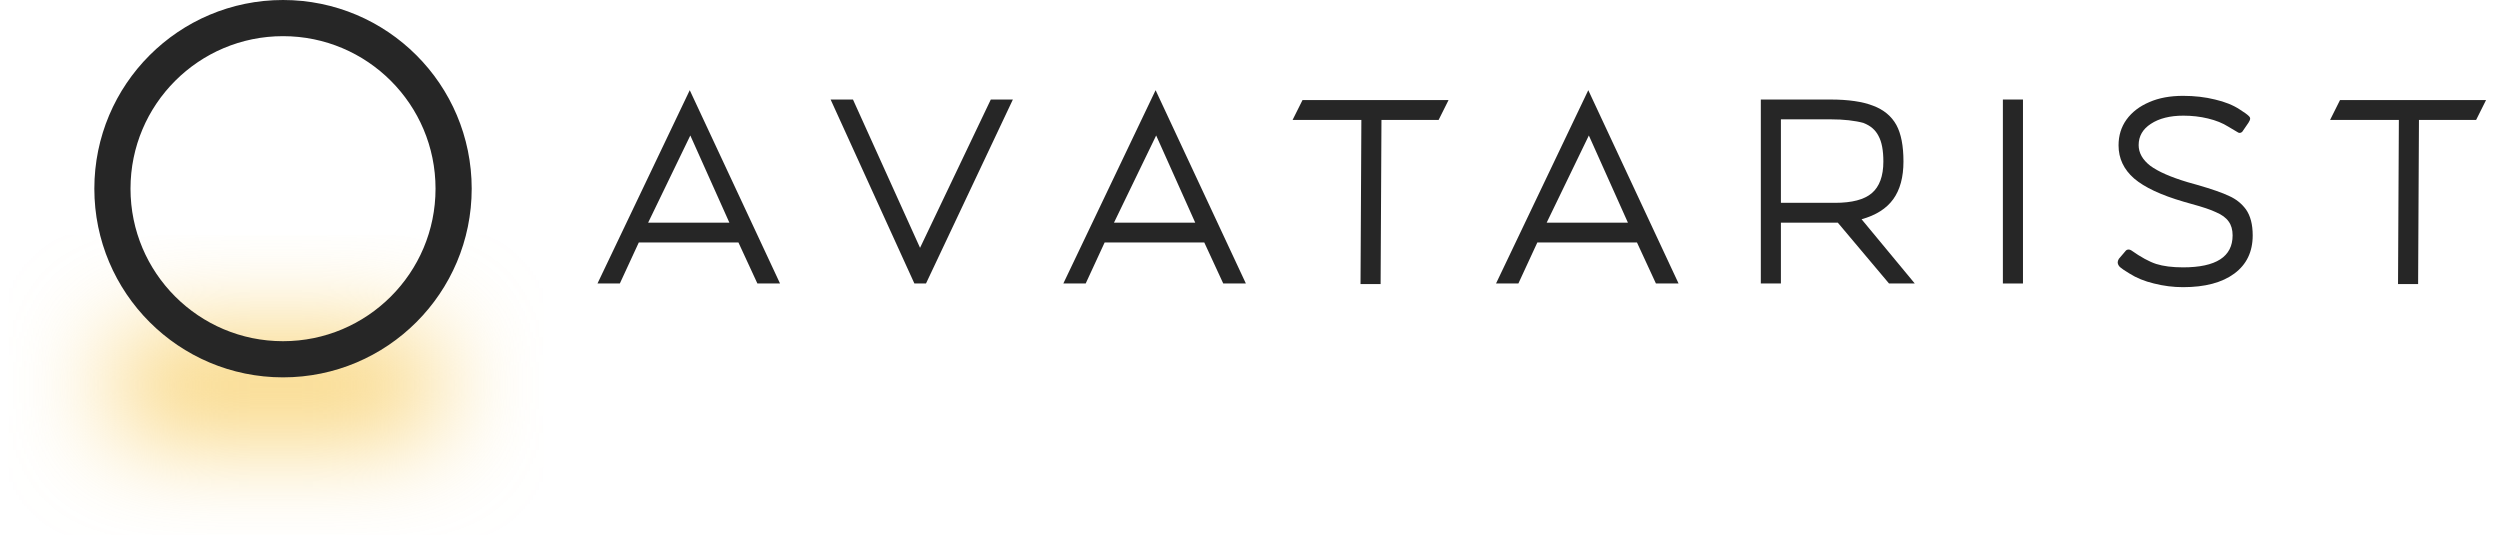
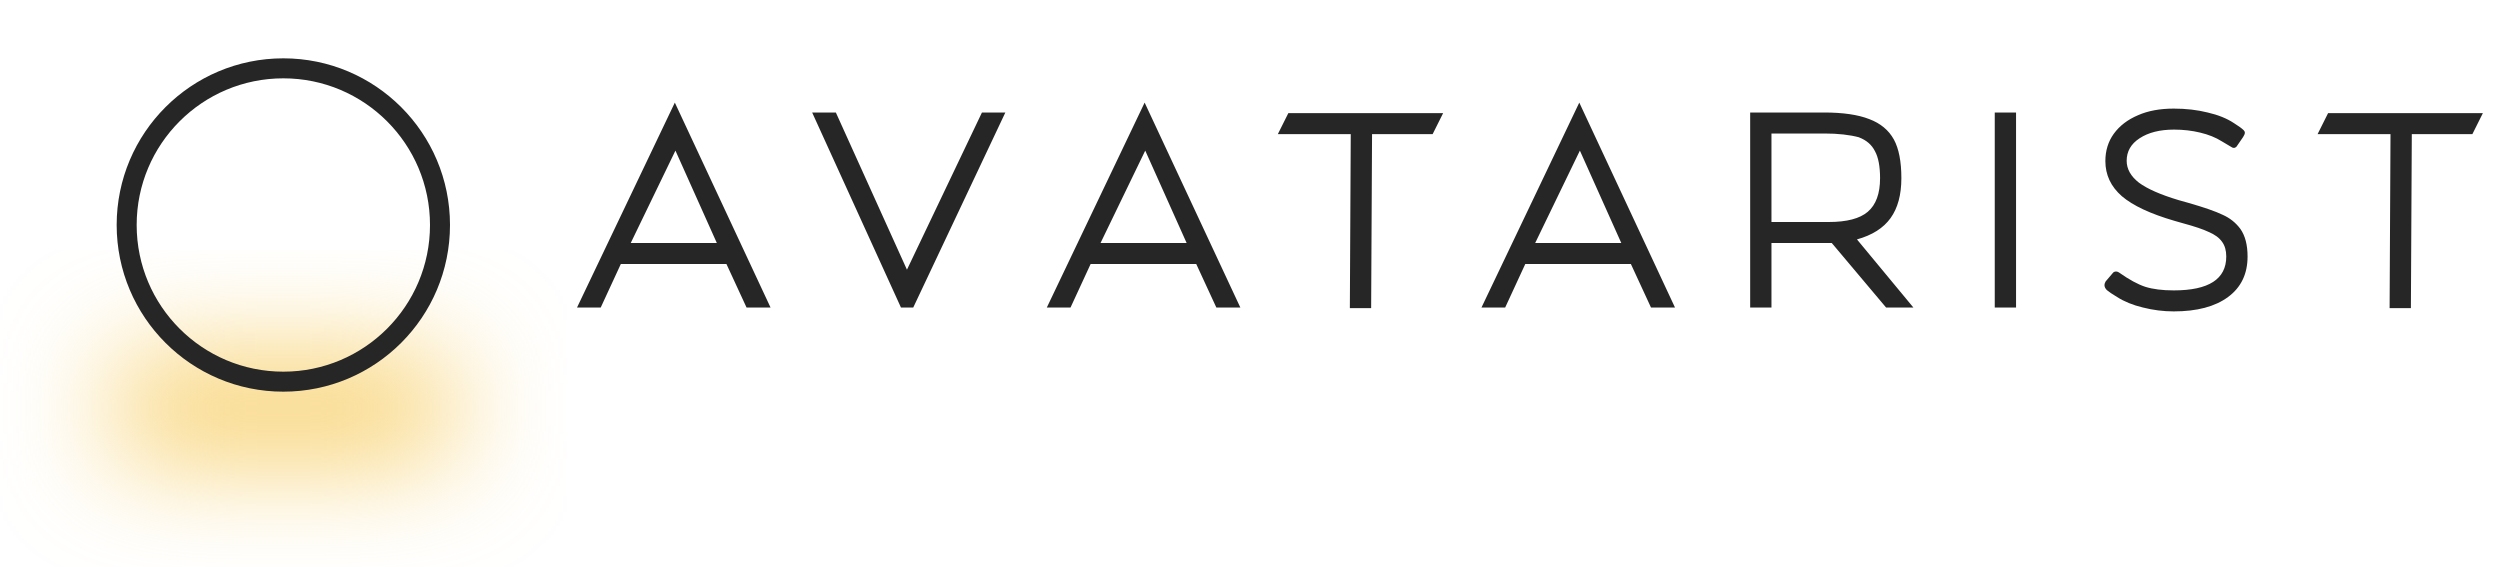
- <svg xmlns="http://www.w3.org/2000/svg" width="159" height="34" viewBox="0 0 159 34" fill="none">
-   <g filter="url(#filter0_f_1186_26434)">
-     <rect x="7.551" y="22" width="20" height="5" fill="#F6C447" />
+ <svg xmlns="http://www.w3.org/2000/svg" width="150" height="34" viewBox="0 0 150 34" fill="none">
+   <g filter="url(#filter0_f_1451_13727)">
+     <rect x="7" y="22" width="20" height="5" fill="#F6C447" />
  </g>
-   <circle cx="18" cy="12" r="10.85" stroke="#262626" stroke-width="2.3" />
-   <path d="M48.17 18.03L46.964 15.42H40.628L39.422 18.03H38L43.868 5.736L49.61 18.03H48.17ZM41.222 14.16H46.388L43.904 8.616L41.222 14.16Z" fill="#262626" />
-   <path d="M64.419 6.33L58.893 18.03H58.155L52.827 6.33H54.249L58.515 15.762L63.015 6.33H64.419Z" fill="#262626" />
-   <path d="M77.798 18.03L76.592 15.42H70.256L69.05 18.03H67.628L73.496 5.736L79.238 18.03H77.798ZM70.85 14.16H76.016L73.532 8.616L70.85 14.16Z" fill="#262626" />
-   <path d="M86.529 18.066L86.583 7.626H82.209L82.839 6.366H92.127L91.497 7.626H87.861L87.807 18.066H86.529Z" fill="#262626" />
-   <path d="M105.317 18.03L104.111 15.42H97.775L96.569 18.03H95.147L101.015 5.736L106.757 18.03H105.317ZM98.369 14.16H103.535L101.051 8.616L98.369 14.16Z" fill="#262626" />
-   <path d="M116.416 6.33C117.556 6.33 118.462 6.462 119.134 6.726C119.806 6.978 120.298 7.386 120.61 7.95C120.91 8.502 121.06 9.276 121.06 10.272C121.06 11.268 120.844 12.066 120.412 12.666C119.98 13.266 119.308 13.692 118.396 13.944L121.78 18.03H120.142L116.884 14.16H113.266V18.03H111.988V6.33H116.416ZM119.782 10.272C119.782 9.564 119.68 9.024 119.476 8.652C119.284 8.268 118.966 7.992 118.522 7.824H118.54C117.964 7.668 117.262 7.59 116.434 7.59H113.266V12.9H116.704C117.784 12.9 118.564 12.696 119.044 12.288C119.536 11.868 119.782 11.196 119.782 10.272Z" fill="#262626" />
-   <path d="M128.661 6.33V18.03H127.383V6.33H128.661Z" fill="#262626" />
-   <path d="M134.74 9.246C134.74 8.622 134.908 8.076 135.244 7.608C135.592 7.128 136.078 6.756 136.702 6.492C137.302 6.228 138.016 6.096 138.844 6.096C139.576 6.096 140.254 6.174 140.878 6.33C141.502 6.474 142.024 6.684 142.444 6.96C142.732 7.14 142.93 7.284 143.038 7.392C143.086 7.44 143.11 7.488 143.11 7.536C143.11 7.608 143.074 7.698 143.002 7.806L142.606 8.382C142.558 8.43 142.504 8.454 142.444 8.454C142.396 8.454 142.348 8.436 142.3 8.4L141.724 8.058C141.364 7.83 140.932 7.656 140.428 7.536C139.936 7.416 139.414 7.356 138.862 7.356C138.01 7.356 137.32 7.53 136.792 7.878C136.276 8.214 136.018 8.664 136.018 9.228C136.018 9.72 136.264 10.158 136.756 10.542C137.26 10.914 138.052 11.262 139.132 11.586L139.708 11.748C140.668 12.024 141.358 12.264 141.778 12.468C142.21 12.66 142.564 12.942 142.84 13.314C143.128 13.722 143.272 14.274 143.272 14.97C143.272 16.014 142.882 16.824 142.102 17.4C141.322 17.976 140.236 18.264 138.844 18.264C138.22 18.264 137.602 18.186 136.99 18.03C136.39 17.886 135.874 17.676 135.442 17.4C135.142 17.22 134.938 17.082 134.83 16.986C134.734 16.89 134.686 16.788 134.686 16.68C134.686 16.62 134.71 16.548 134.758 16.464L135.172 15.978C135.22 15.906 135.292 15.87 135.388 15.87C135.436 15.87 135.49 15.888 135.55 15.924C136.162 16.356 136.69 16.644 137.134 16.788C137.59 16.932 138.16 17.004 138.844 17.004C140.944 17.004 141.994 16.326 141.994 14.97C141.994 14.61 141.91 14.316 141.742 14.088C141.574 13.848 141.304 13.65 140.932 13.494C140.608 13.338 140.092 13.164 139.384 12.972L138.88 12.828C137.44 12.408 136.39 11.916 135.73 11.352C135.07 10.776 134.74 10.074 134.74 9.246Z" fill="#262626" />
-   <path d="M152.514 18.066L152.568 7.626H148.194L148.824 6.366H158.112L157.482 7.626H153.846L153.792 18.066H152.514Z" fill="#262626" />
+   <circle cx="17" cy="13.5" r="9.4" stroke="#262626" stroke-width="1.2" />
+   <path d="M44.792 18.45L43.586 15.84H37.25L36.044 18.45H34.622L40.49 6.156L46.232 18.45H44.792ZM37.844 14.58H43.01L40.526 9.036L37.844 14.58ZM60.321 6.75L54.795 18.45H54.057L48.729 6.75H50.151L54.417 16.182L58.917 6.75H60.321ZM72.98 18.45L71.774 15.84H65.438L64.232 18.45H62.81L68.678 6.156L74.42 18.45H72.98ZM66.032 14.58H71.198L68.714 9.036L66.032 14.58ZM80.991 18.486L81.045 8.046H76.671L77.301 6.786H86.589L85.959 8.046H82.323L82.269 18.486H80.991ZM99.059 18.45L97.853 15.84H91.517L90.311 18.45H88.889L94.757 6.156L100.499 18.45H99.059ZM92.111 14.58H97.277L94.793 9.036L92.111 14.58ZM109.438 6.75C110.578 6.75 111.484 6.882 112.156 7.146C112.828 7.398 113.32 7.806 113.632 8.37C113.932 8.922 114.082 9.696 114.082 10.692C114.082 11.688 113.866 12.486 113.434 13.086C113.002 13.686 112.33 14.112 111.418 14.364L114.802 18.45H113.164L109.906 14.58H106.288V18.45H105.01V6.75H109.438ZM112.804 10.692C112.804 9.984 112.702 9.444 112.498 9.072C112.306 8.688 111.988 8.412 111.544 8.244H111.562C110.986 8.088 110.284 8.01 109.456 8.01H106.288V13.32H109.726C110.806 13.32 111.586 13.116 112.066 12.708C112.558 12.288 112.804 11.616 112.804 10.692ZM120.963 6.75V18.45H119.685V6.75H120.963ZM126.322 9.666C126.322 9.042 126.49 8.496 126.826 8.028C127.174 7.548 127.66 7.176 128.284 6.912C128.884 6.648 129.598 6.516 130.426 6.516C131.158 6.516 131.836 6.594 132.46 6.75C133.084 6.894 133.606 7.104 134.026 7.38C134.314 7.56 134.512 7.704 134.62 7.812C134.668 7.86 134.692 7.908 134.692 7.956C134.692 8.028 134.656 8.118 134.584 8.226L134.188 8.802C134.14 8.85 134.086 8.874 134.026 8.874C133.978 8.874 133.93 8.856 133.882 8.82L133.306 8.478C132.946 8.25 132.514 8.076 132.01 7.956C131.518 7.836 130.996 7.776 130.444 7.776C129.592 7.776 128.902 7.95 128.374 8.298C127.858 8.634 127.6 9.084 127.6 9.648C127.6 10.14 127.846 10.578 128.338 10.962C128.842 11.334 129.634 11.682 130.714 12.006L131.29 12.168C132.25 12.444 132.94 12.684 133.36 12.888C133.792 13.08 134.146 13.362 134.422 13.734C134.71 14.142 134.854 14.694 134.854 15.39C134.854 16.434 134.464 17.244 133.684 17.82C132.904 18.396 131.818 18.684 130.426 18.684C129.802 18.684 129.184 18.606 128.572 18.45C127.972 18.306 127.456 18.096 127.024 17.82C126.724 17.64 126.52 17.502 126.412 17.406C126.316 17.31 126.268 17.208 126.268 17.1C126.268 17.04 126.292 16.968 126.34 16.884L126.754 16.398C126.802 16.326 126.874 16.29 126.97 16.29C127.018 16.29 127.072 16.308 127.132 16.344C127.744 16.776 128.272 17.064 128.716 17.208C129.172 17.352 129.742 17.424 130.426 17.424C132.526 17.424 133.576 16.746 133.576 15.39C133.576 15.03 133.492 14.736 133.324 14.508C133.156 14.268 132.886 14.07 132.514 13.914C132.19 13.758 131.674 13.584 130.966 13.392L130.462 13.248C129.022 12.828 127.972 12.336 127.312 11.772C126.652 11.196 126.322 10.494 126.322 9.666ZM143.376 18.486L143.43 8.046H139.056L139.686 6.786H148.974L148.344 8.046H144.708L144.654 18.486H143.376Z" fill="#262626" />
  <defs>
-     <filter id="filter0_f_1186_26434" x="0.551" y="15" width="34" height="19" filterUnits="userSpaceOnUse" color-interpolation-filters="sRGB">
+     <filter id="filter0_f_1451_13727" x="0" y="15" width="34" height="19" filterUnits="userSpaceOnUse" color-interpolation-filters="sRGB">
      <feFlood flood-opacity="0" result="BackgroundImageFix" />
      <feBlend mode="normal" in="SourceGraphic" in2="BackgroundImageFix" result="shape" />
-       <feGaussianBlur stdDeviation="3.5" result="effect1_foregroundBlur_1186_26434" />
+       <feGaussianBlur stdDeviation="3.5" result="effect1_foregroundBlur_1451_13727" />
    </filter>
  </defs>
</svg>
